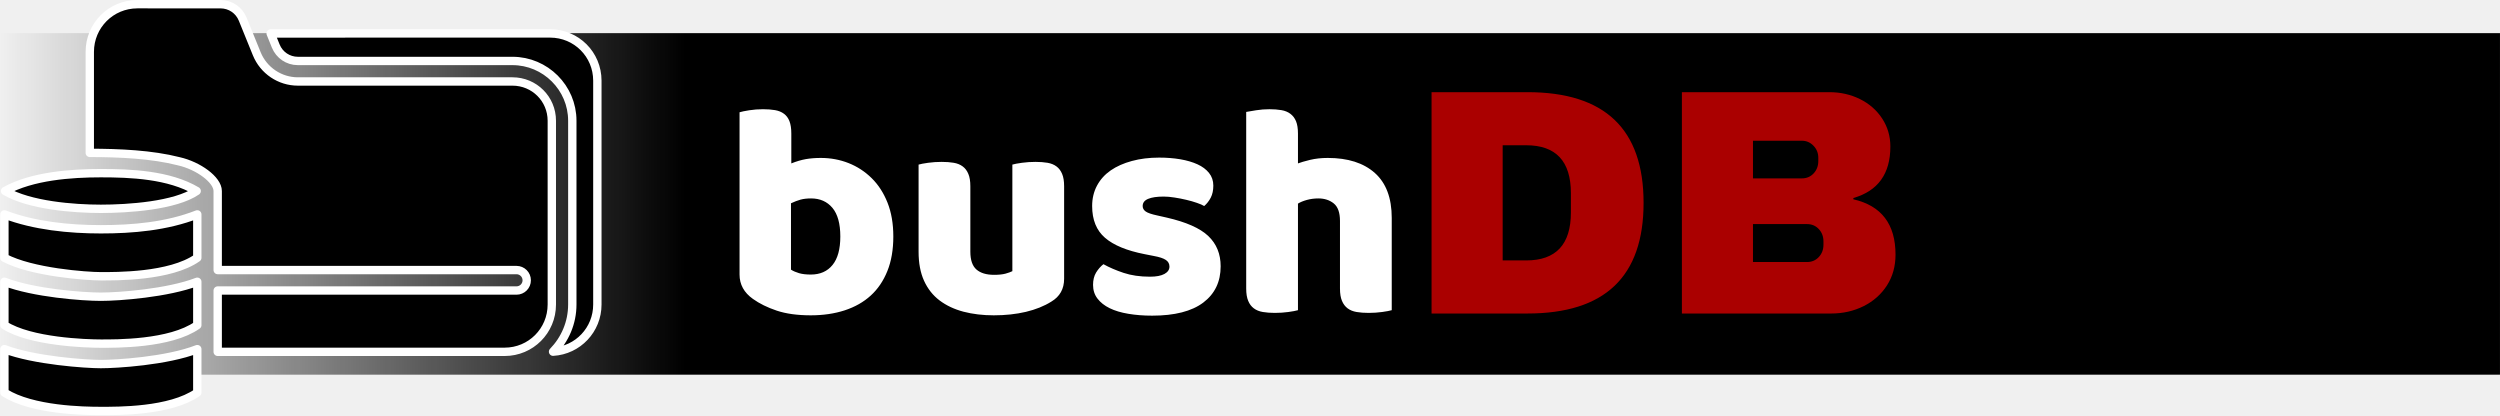
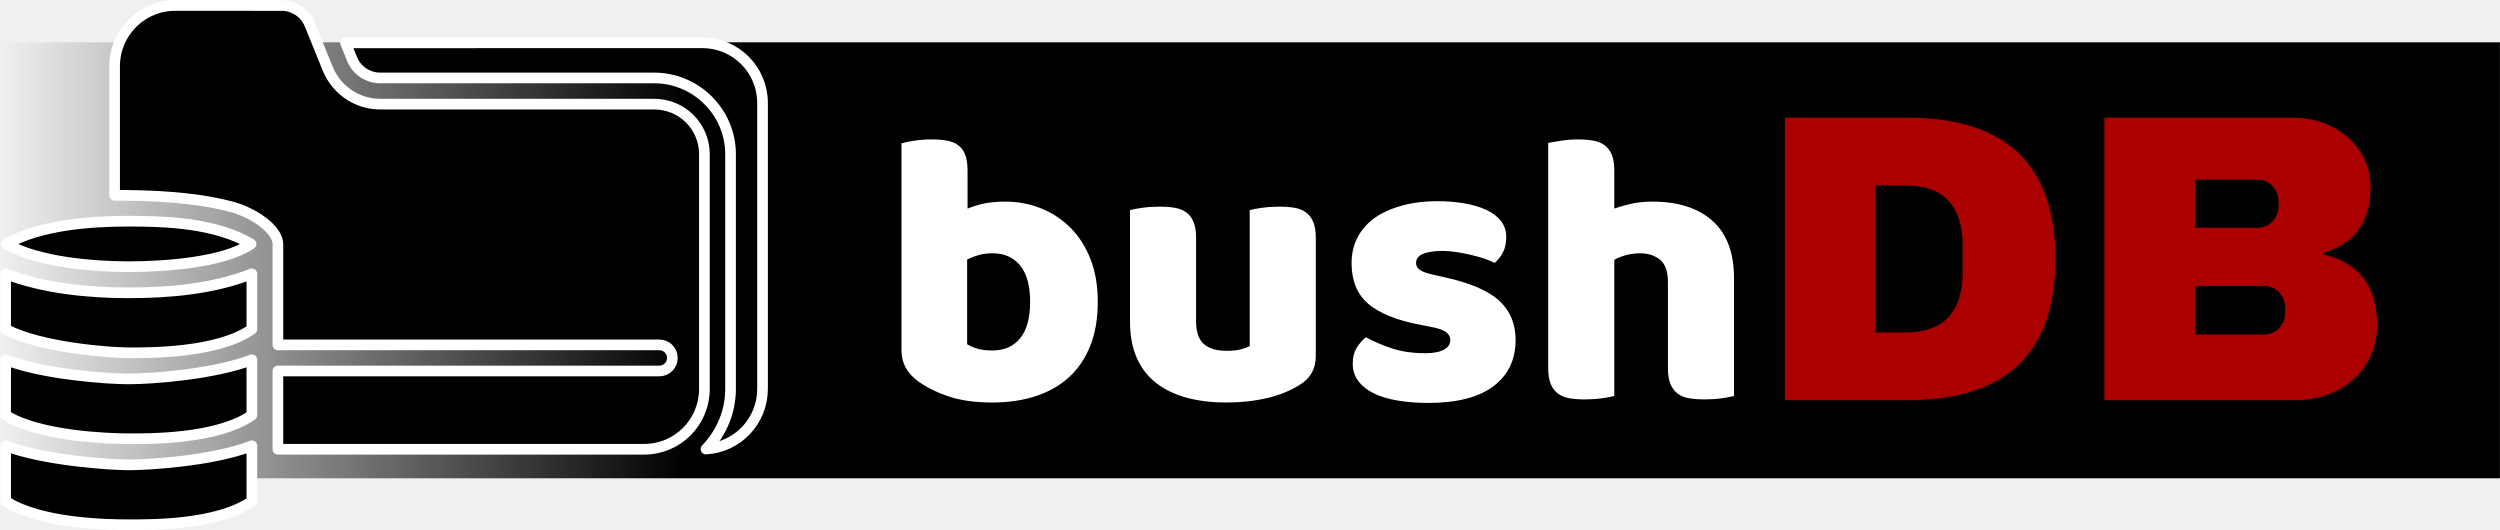
- <svg xmlns="http://www.w3.org/2000/svg" width="300" height="49.823" version="1.1" viewBox="0 0 300 49.823">
+ <svg xmlns="http://www.w3.org/2000/svg" width="300" height="63.6" version="1.1" viewBox="0 0 300 63.6">
  <defs>
    <filter id="editing-jagged" x="0" y="0" width="1" height="1">
      <feTurbulence baseFrequency="0" result="turb" seed="1" />
      <feDisplacementMap in="SourceGraphic" in2="turb" />
    </filter>
-     <linearGradient id="linearGradient9492" x2="300" y1="24.472" y2="24.472" gradientUnits="userSpaceOnUse">
+     <linearGradient id="linearGradient9492" x2="300" y1="24.472" y2="24.472" gradientTransform="matrix(.78337 0 0 .99999 0 -.0022665)" gradientUnits="userSpaceOnUse">
      <stop stop-opacity="0" offset="0" />
      <stop offset=".274" />
    </linearGradient>
  </defs>
-   <g transform="matrix(.99999 0 0 .99999 0 -.0022665)">
-     <rect x="2.8208e-16" y="3.98" width="300" height="40.984" rx="0" ry="0" fill="url(#linearGradient9492)" stroke-width=".533" />
-     <g transform="matrix(.91231 0 0 .91231 7.1933 -13.276)">
+   <g transform="matrix(1.2765 0 0 1.2765 0 1.5236e-6)">
+     <rect x="2.8208e-16" y="3.978" width="235.01" height="40.984" rx="0" ry="0" fill="url(#linearGradient9492)" stroke-width=".472" />
+     <g transform="matrix(.9123 0 0 .9123 3.1932 -13.278)">
      <path d="m193.03 26.678q15.274 0 15.274 14.557t-15.274 14.557h-12.614v-29.114zm-3.26 6.983v15.149h3.088q5.886 0 5.886-6.305v-2.539q0-6.305-5.886-6.305zm42.955-6.983q2.202 0 4.04 0.909 1.842 0.909 2.923 2.559 1.078 1.65 1.078 3.683 0 5.372-4.867 6.771v0.169q5.545 1.27 5.545 7.281 0 2.284-1.121 4.04-1.125 1.756-3.068 2.731-1.948 0.972-4.275 0.972h-19.636v-29.114zm-10.031 6.387v4.953h6.434q0.933 0 1.544-0.654 0.615-0.658 0.615-1.63v-0.423q0-0.933-0.635-1.587-0.635-0.658-1.524-0.658zm0 10.964v4.992h7.112q0.929 0 1.544-0.654 0.615-0.658 0.615-1.63v-0.423q0-0.976-0.615-1.63-0.615-0.654-1.544-0.654z" fill="#a00" stroke-width=".392" />
      <g transform="matrix(.62581 0 0 .62581 -24.167 -5.1202)" fill="#fff" filter="url(#editing-jagged)">
        <g transform="translate(178,96.695)" fill="#fff">
          <path d="m3.46-7.55v-34.11q0.64-0.2 2.04-0.42 1.41-0.22 2.88-0.22 1.41 0 2.53 0.19t1.89 0.77q0.77 0.57 1.15 1.56 0.39 1 0.39 2.6v6.27q1.6-0.64 3.04-0.9 1.44-0.25 3.16-0.25 3.08 0 5.83 1.08 2.75 1.09 4.86 3.17t3.33 5.15q1.22 3.08 1.22 7.11 0 4.16-1.25 7.26-1.25 3.11-3.49 5.15-2.24 2.05-5.47 3.11-3.23 1.05-7.14 1.05-4.22 0-7.17-0.99-2.94-0.99-4.99-2.46-2.81-1.99-2.81-5.12zm14.97 0q2.95 0 4.58-2.02 1.63-2.01 1.63-5.98 0-4.03-1.66-6.02-1.67-1.98-4.48-1.98-1.28 0-2.21 0.25-0.93 0.26-2.02 0.77v13.95q0.71 0.45 1.7 0.74t2.46 0.29zm22.66-4.8v-18.31q0.64-0.19 2.01-0.38 1.38-0.19 2.85-0.19 1.41 0 2.53 0.19t1.89 0.77q0.77 0.57 1.18 1.57 0.42 0.99 0.42 2.59v13.76q0 2.62 1.28 3.74t3.71 1.12q1.47 0 2.4-0.25 0.93-0.26 1.44-0.52v-22.4q0.64-0.19 2.02-0.38 1.37-0.19 2.84-0.19 1.41 0 2.53 0.19t1.89 0.77q0.77 0.57 1.18 1.57 0.42 0.99 0.42 2.59v19.45q0 3.2-2.69 4.8-2.24 1.41-5.34 2.15-3.11 0.73-6.75 0.73-3.46 0-6.37-0.76-2.91-0.77-5.03-2.37-2.11-1.6-3.26-4.13t-1.15-6.11zm63.49 3.07q0 4.86-3.65 7.62-3.65 2.75-10.75 2.75-2.69 0-5-0.39-2.3-0.38-3.93-1.18t-2.56-2.02q-0.93-1.21-0.93-2.88 0-1.53 0.64-2.59 0.64-1.05 1.54-1.76 1.85 1.03 4.25 1.83t5.54 0.8q1.98 0 3.04-0.58 1.05-0.58 1.05-1.54 0-0.89-0.76-1.4-0.77-0.52-2.56-0.84l-1.92-0.38q-5.57-1.09-8.29-3.42-2.72-2.34-2.72-6.69 0-2.37 1.02-4.29 1.03-1.92 2.88-3.2 1.86-1.28 4.45-1.98 2.59-0.71 5.73-0.71 2.37 0 4.45 0.35 2.08 0.36 3.61 1.06 1.54 0.7 2.43 1.82 0.9 1.12 0.9 2.66 0 1.47-0.54 2.53-0.55 1.05-1.38 1.76-0.51-0.32-1.54-0.67-1.02-0.36-2.24-0.64-1.21-0.29-2.46-0.48-1.25-0.2-2.27-0.2-2.11 0-3.27 0.48-1.15 0.48-1.15 1.51 0 0.7 0.64 1.15t2.43 0.83l1.99 0.45q6.14 1.41 8.73 3.87 2.6 2.47 2.6 6.37zm35.96-10.18v19.4q-0.64 0.19-2.01 0.38-1.38 0.19-2.85 0.19-1.41 0-2.53-0.19t-1.89-0.77q-0.76-0.57-1.18-1.57-0.42-0.99-0.42-2.59v-14.21q0-2.62-1.31-3.68-1.31-1.05-3.23-1.05-1.28 0-2.43 0.32t-1.86 0.77v22.4q-0.64 0.19-2.01 0.38-1.38 0.19-2.85 0.19-1.41 0-2.53-0.19t-1.89-0.77q-0.77-0.57-1.18-1.57-0.42-0.99-0.42-2.59v-37.12q0.71-0.13 2.08-0.35 1.38-0.22 2.79-0.22 1.4 0 2.52 0.19t1.89 0.77q0.77 0.57 1.19 1.56 0.41 1 0.41 2.6v6.27q0.83-0.32 2.53-0.74 1.7-0.41 3.74-0.41 6.34 0 9.89 3.16 3.55 3.17 3.55 9.44z" fill="#fff" />
        </g>
      </g>
    </g>
-     <g transform="matrix(3.4481,0,0,3.4481,-2.8192,-960.24)" stroke="#fff" stroke-width=".291">
+     <g transform="matrix(3.4481 0 0 3.4481 -2.8192 -960.23)" stroke="#fff" stroke-width=".291">
      <path d="m5.599 278.63c-0.919 0-1.657 0.74-1.657 1.659v3.516c1.026 1e-3 2.158 0.051 3.099 0.292 0.678 0.153 1.353 0.642 1.353 1.036v2.75h10.4c0.196 7.5e-4 0.354 0.159 0.355 0.355 7.84e-4 0.197-0.158 0.357-0.355 0.357h-10.4v2.134h9.985c0.912 0 1.643-0.734 1.643-1.645v-6.397c0-0.76-0.61-1.367-1.37-1.367h-7.469c-0.627 0-1.194-0.383-1.43-0.965l-0.489-1.204c-0.127-0.315-0.43-0.52-0.77-0.52zm4.638 1.019 0.177 0.437c0.127 0.315 0.43 0.52 0.77 0.52h7.469c1.145 0 2.082 0.934 2.082 2.079v6.397c0 0.637-0.256 1.216-0.67 1.642 0.864-0.051 1.542-0.764 1.542-1.642v-7.791c0-0.912-0.732-1.643-1.643-1.643zm-5.91 4.862c-1.023 0-2.397 0.095-3.334 0.621 0.851 0.501 2.39 0.62 3.334 0.62 0.944 0 2.586-0.107 3.335-0.62-0.963-0.571-2.312-0.621-3.335-0.621zm-3.356 1.435v1.51c0.948 0.506 2.859 0.643 3.356 0.643s2.417 0.022 3.357-0.643v-1.51c-1.069 0.419-2.262 0.518-3.357 0.518s-2.321-0.12-3.356-0.518zm0 2.344v1.51c0.904 0.582 2.854 0.643 3.356 0.643 0.502 0 2.417 0.022 3.357-0.643v-1.51c-1.032 0.397-2.732 0.521-3.357 0.521-0.624 0-2.329-0.126-3.356-0.521zm0 2.345v1.512c0.966 0.615 2.776 0.64 3.356 0.64 0.58 0 2.415 0.018 3.357-0.64v-1.512c-1.069 0.417-2.837 0.52-3.357 0.52-0.519 0-2.321-0.124-3.356-0.52z" color="#000000" stroke="#fff" stroke-linecap="round" stroke-linejoin="round" stroke-width=".291" />
    </g>
  </g>
</svg>
